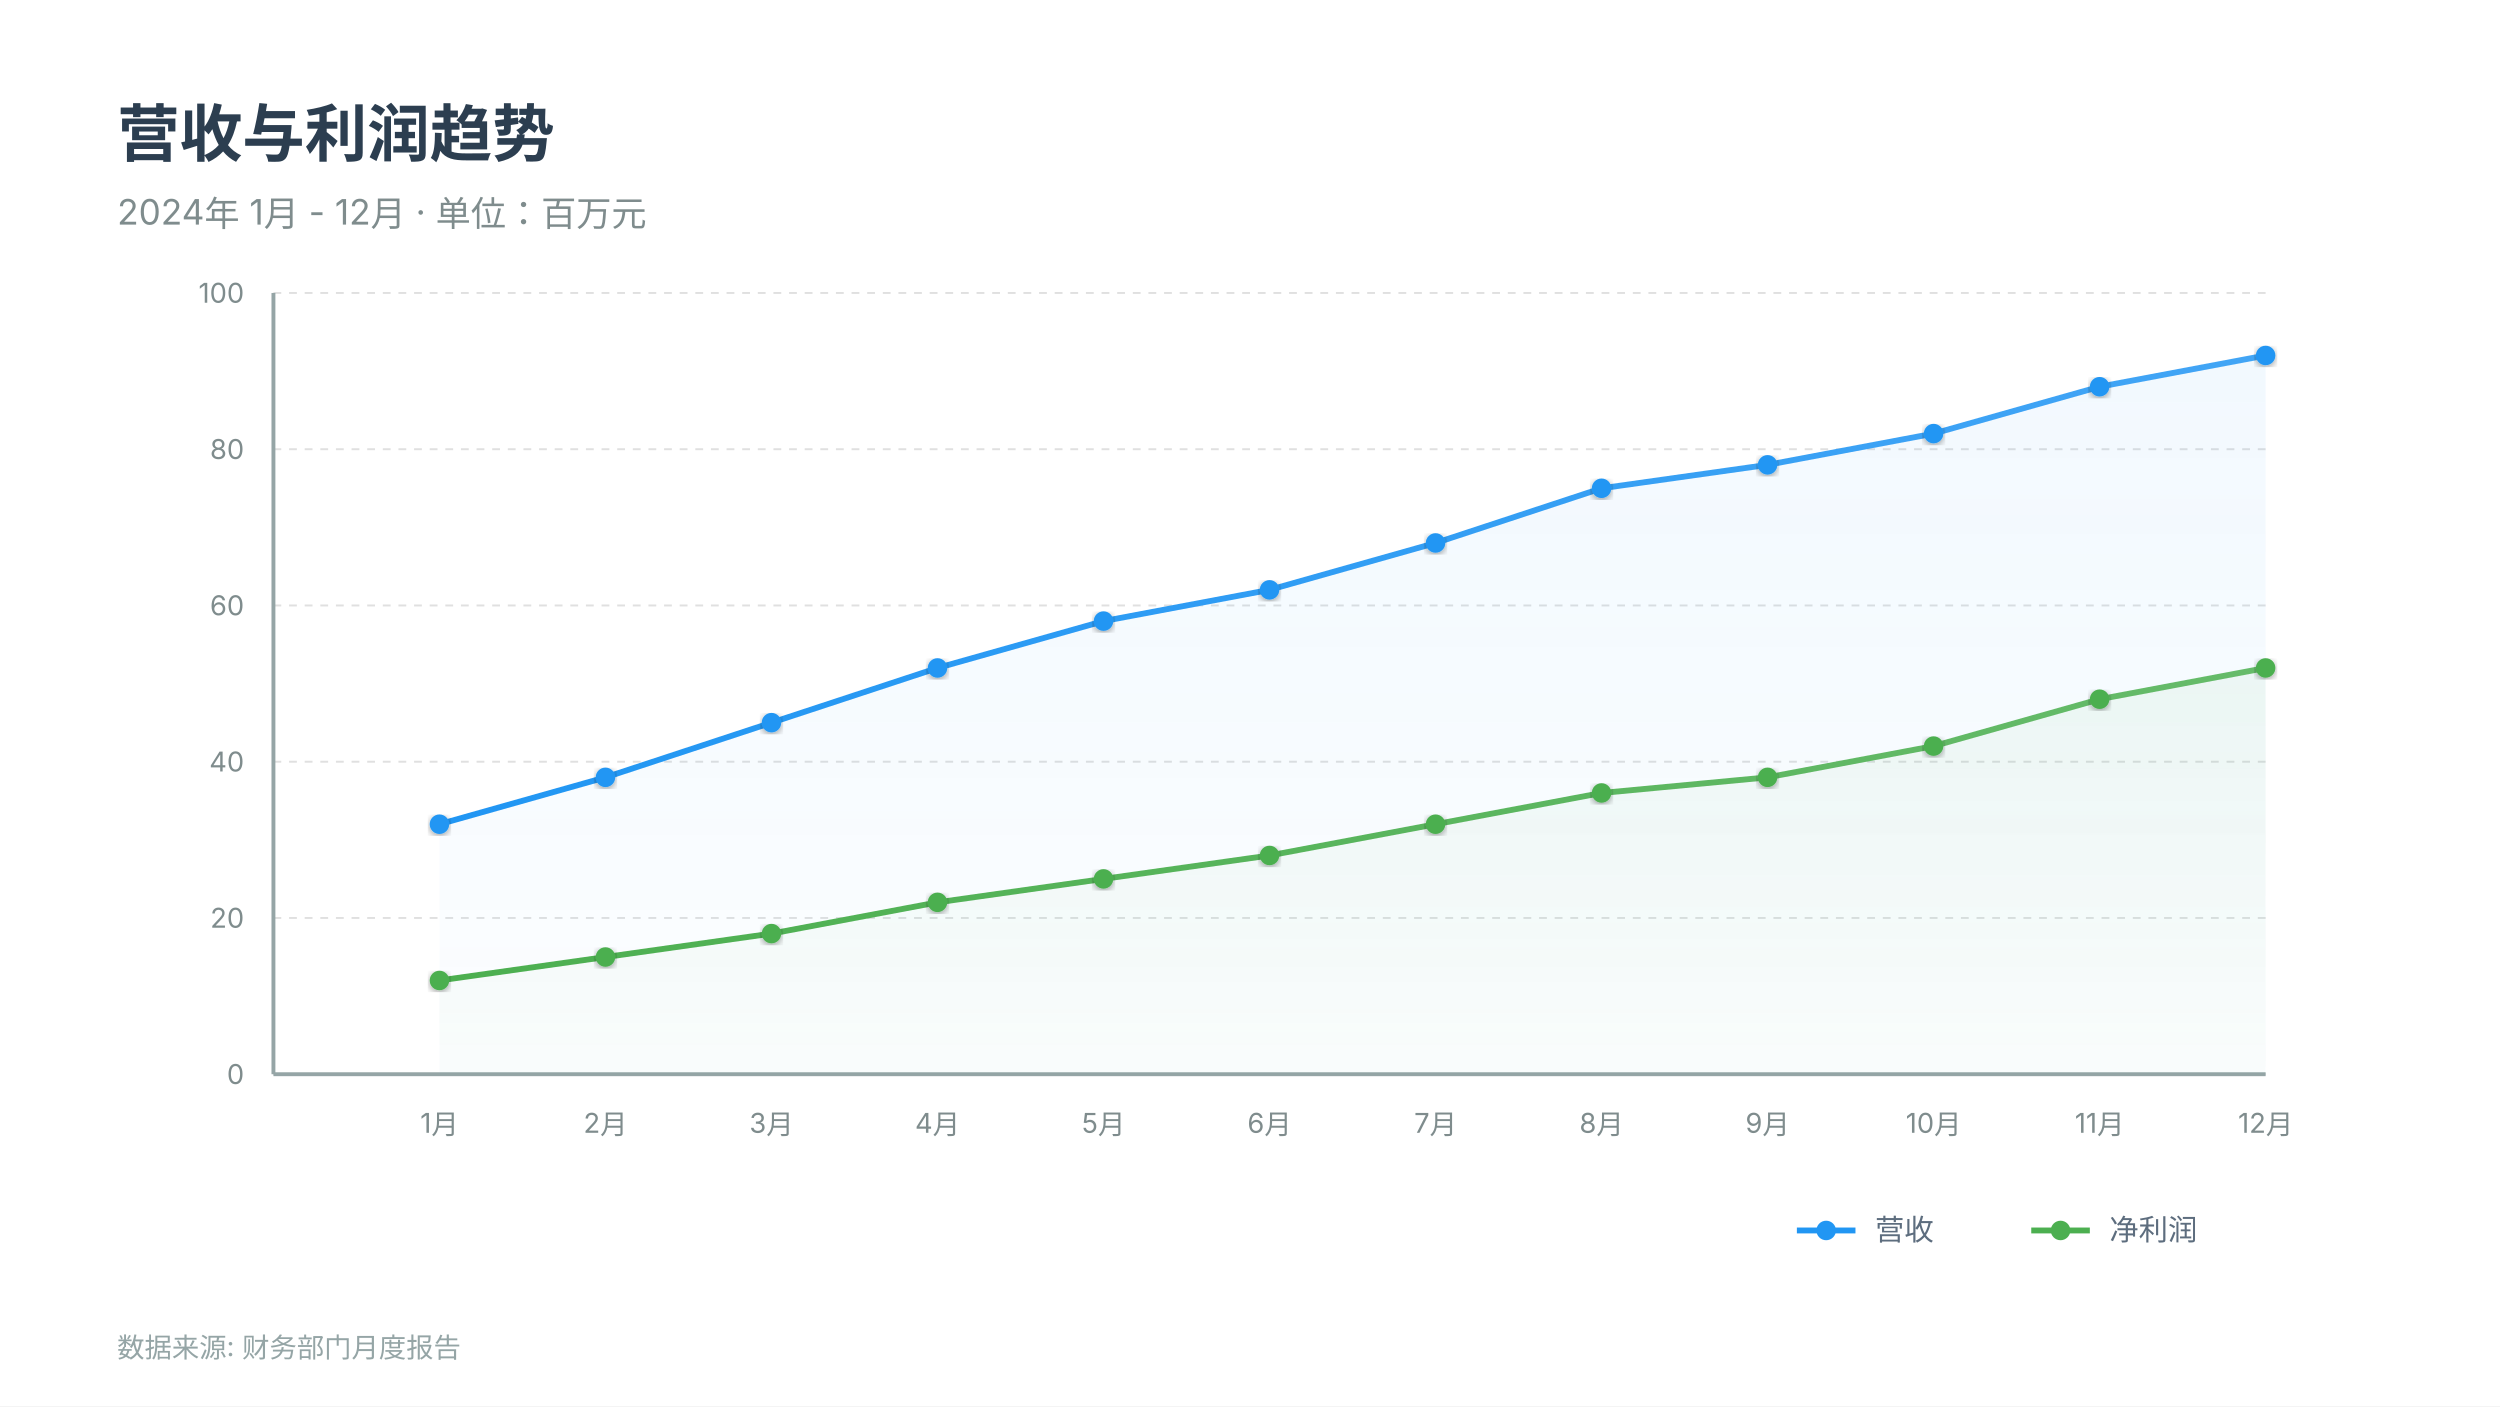
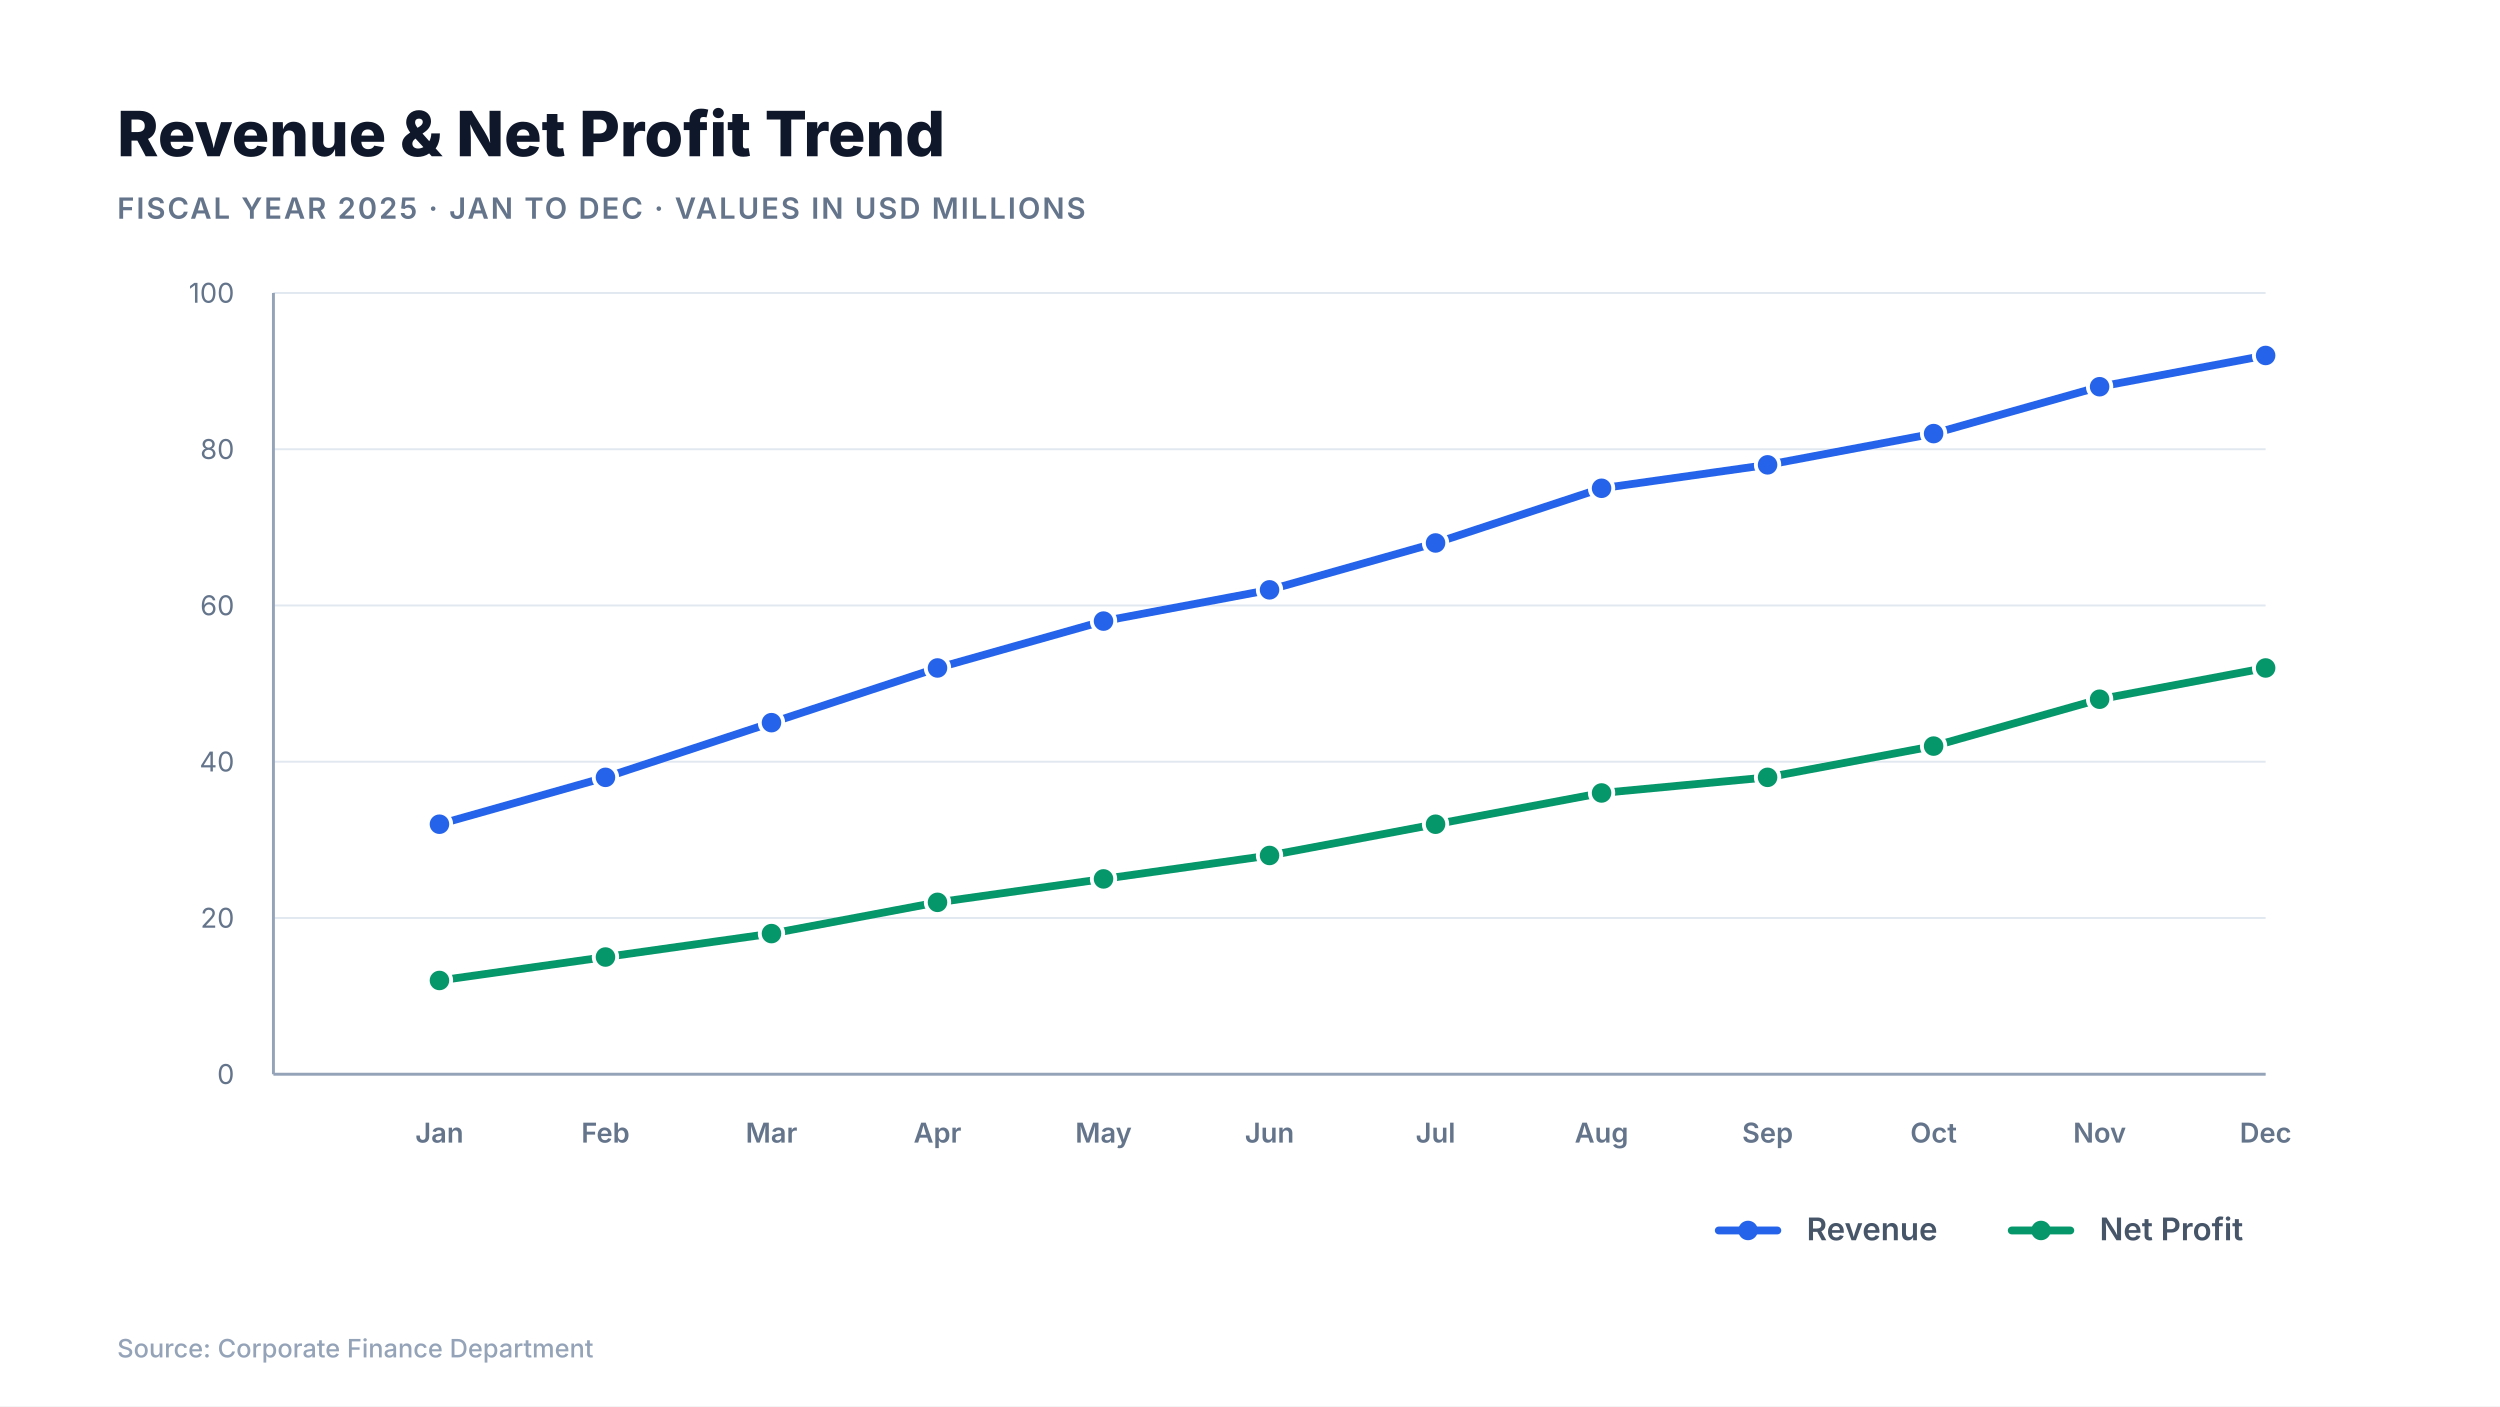
- <svg xmlns="http://www.w3.org/2000/svg" viewBox="0 0 1280 720" width="1280" height="720">
-   <defs>
-     <linearGradient id="lineGrad1" x1="0%" y1="0%" x2="100%" y2="0%">
-       <stop offset="0%" style="stop-color:#2196F3;stop-opacity:1" />
-       <stop offset="100%" style="stop-color:#42A5F5;stop-opacity:1" />
-     </linearGradient>
-     <linearGradient id="lineGrad2" x1="0%" y1="0%" x2="100%" y2="0%">
-       <stop offset="0%" style="stop-color:#4CAF50;stop-opacity:1" />
-       <stop offset="100%" style="stop-color:#66BB6A;stop-opacity:1" />
-     </linearGradient>
-     <linearGradient id="areaGrad1" x1="0%" y1="0%" x2="0%" y2="100%">
-       <stop offset="0%" style="stop-color:#2196F3;stop-opacity:0.2" />
-       <stop offset="100%" style="stop-color:#2196F3;stop-opacity:0.05" />
-     </linearGradient>
-     <linearGradient id="areaGrad2" x1="0%" y1="0%" x2="0%" y2="100%">
-       <stop offset="0%" style="stop-color:#4CAF50;stop-opacity:0.2" />
-       <stop offset="100%" style="stop-color:#4CAF50;stop-opacity:0.05" />
-     </linearGradient>
-     <filter id="dotShadow">
-       <feGaussianBlur in="SourceAlpha" stdDeviation="2" />
-       <feOffset dx="0" dy="1" />
-       <feComponentTransfer>
-         <feFuncA type="linear" slope="0.4" />
-       </feComponentTransfer>
-       <feMerge>
-         <feMergeNode />
-         <feMergeNode in="SourceGraphic" />
-       </feMerge>
-     </filter>
-   </defs>
+ <svg xmlns="http://www.w3.org/2000/svg" viewBox="0 0 1280 720" width="1280" height="720" font-family="-apple-system, BlinkMacSystemFont, 'Segoe UI', 'PingFang SC', 'Microsoft YaHei', sans-serif">
  <rect width="1280" height="720" fill="#FFFFFF" />
-   <text x="60" y="80" font-family="-apple-system, BlinkMacSystemFont, 'Segoe UI', sans-serif" font-size="32" font-weight="bold" fill="#2C3E50">
-     <tspan>营收与利润趋势</tspan>
-   </text>
-   <text x="60" y="115" font-family="-apple-system, BlinkMacSystemFont, 'Segoe UI', sans-serif" font-size="18" fill="#7F8C8D">
-     <tspan>2024年 1月 - 12月 · 单位：百万元</tspan>
-   </text>
-   <g id="chartArea">
-     <line x1="140" y1="550" x2="1160" y2="550" stroke="#E0E0E0" stroke-width="1" stroke-dasharray="4,4" />
-     <line x1="140" y1="470" x2="1160" y2="470" stroke="#E0E0E0" stroke-width="1" stroke-dasharray="4,4" />
-     <line x1="140" y1="390" x2="1160" y2="390" stroke="#E0E0E0" stroke-width="1" stroke-dasharray="4,4" />
-     <line x1="140" y1="310" x2="1160" y2="310" stroke="#E0E0E0" stroke-width="1" stroke-dasharray="4,4" />
-     <line x1="140" y1="230" x2="1160" y2="230" stroke="#E0E0E0" stroke-width="1" stroke-dasharray="4,4" />
-     <line x1="140" y1="150" x2="1160" y2="150" stroke="#E0E0E0" stroke-width="1" stroke-dasharray="4,4" />
-     <text x="125" y="555" font-family="-apple-system, BlinkMacSystemFont, 'Segoe UI', sans-serif" font-size="14" fill="#7F8C8D" text-anchor="end">
-       <tspan>0</tspan>
-     </text>
-     <text x="125" y="475" font-family="-apple-system, BlinkMacSystemFont, 'Segoe UI', sans-serif" font-size="14" fill="#7F8C8D" text-anchor="end">
-       <tspan>20</tspan>
-     </text>
-     <text x="125" y="395" font-family="-apple-system, BlinkMacSystemFont, 'Segoe UI', sans-serif" font-size="14" fill="#7F8C8D" text-anchor="end">
-       <tspan>40</tspan>
-     </text>
-     <text x="125" y="315" font-family="-apple-system, BlinkMacSystemFont, 'Segoe UI', sans-serif" font-size="14" fill="#7F8C8D" text-anchor="end">
-       <tspan>60</tspan>
-     </text>
-     <text x="125" y="235" font-family="-apple-system, BlinkMacSystemFont, 'Segoe UI', sans-serif" font-size="14" fill="#7F8C8D" text-anchor="end">
-       <tspan>80</tspan>
-     </text>
-     <text x="125" y="155" font-family="-apple-system, BlinkMacSystemFont, 'Segoe UI', sans-serif" font-size="14" fill="#7F8C8D" text-anchor="end">
-       <tspan>100</tspan>
-     </text>
-     <line x1="140" y1="150" x2="140" y2="550" stroke="#95A5A6" stroke-width="2" />
-     <line x1="140" y1="550" x2="1160" y2="550" stroke="#95A5A6" stroke-width="2" />
-     <text x="225" y="580" font-family="-apple-system, BlinkMacSystemFont, 'Segoe UI', sans-serif" font-size="14" fill="#7F8C8D" text-anchor="middle">
-       <tspan>1月</tspan>
-     </text>
-     <text x="310" y="580" font-family="-apple-system, BlinkMacSystemFont, 'Segoe UI', sans-serif" font-size="14" fill="#7F8C8D" text-anchor="middle">
-       <tspan>2月</tspan>
-     </text>
-     <text x="395" y="580" font-family="-apple-system, BlinkMacSystemFont, 'Segoe UI', sans-serif" font-size="14" fill="#7F8C8D" text-anchor="middle">
-       <tspan>3月</tspan>
-     </text>
-     <text x="480" y="580" font-family="-apple-system, BlinkMacSystemFont, 'Segoe UI', sans-serif" font-size="14" fill="#7F8C8D" text-anchor="middle">
-       <tspan>4月</tspan>
-     </text>
-     <text x="565" y="580" font-family="-apple-system, BlinkMacSystemFont, 'Segoe UI', sans-serif" font-size="14" fill="#7F8C8D" text-anchor="middle">
-       <tspan>5月</tspan>
-     </text>
-     <text x="650" y="580" font-family="-apple-system, BlinkMacSystemFont, 'Segoe UI', sans-serif" font-size="14" fill="#7F8C8D" text-anchor="middle">
-       <tspan>6月</tspan>
-     </text>
-     <text x="735" y="580" font-family="-apple-system, BlinkMacSystemFont, 'Segoe UI', sans-serif" font-size="14" fill="#7F8C8D" text-anchor="middle">
-       <tspan>7月</tspan>
-     </text>
-     <text x="820" y="580" font-family="-apple-system, BlinkMacSystemFont, 'Segoe UI', sans-serif" font-size="14" fill="#7F8C8D" text-anchor="middle">
-       <tspan>8月</tspan>
-     </text>
-     <text x="905" y="580" font-family="-apple-system, BlinkMacSystemFont, 'Segoe UI', sans-serif" font-size="14" fill="#7F8C8D" text-anchor="middle">
-       <tspan>9月</tspan>
-     </text>
-     <text x="990" y="580" font-family="-apple-system, BlinkMacSystemFont, 'Segoe UI', sans-serif" font-size="14" fill="#7F8C8D" text-anchor="middle">
-       <tspan>10月</tspan>
-     </text>
-     <text x="1075" y="580" font-family="-apple-system, BlinkMacSystemFont, 'Segoe UI', sans-serif" font-size="14" fill="#7F8C8D" text-anchor="middle">
-       <tspan>11月</tspan>
-     </text>
-     <text x="1160" y="580" font-family="-apple-system, BlinkMacSystemFont, 'Segoe UI', sans-serif" font-size="14" fill="#7F8C8D" text-anchor="middle">
-       <tspan>12月</tspan>
-     </text>
-     <path d="M 225,422 L 310,398 L 395,370 L 480,342 L 565,318 L 650,302 L 735,278 L 820,250 L 905,238 L 990,222 L 1075,198 L 1160,182 L 1160,550 L 225,550 Z" fill="url(#areaGrad1)" opacity="0.3" />
-     <polyline points="225,422 310,398 395,370 480,342 565,318 650,302 735,278 820,250 905,238 990,222 1075,198 1160,182" fill="none" stroke="url(#lineGrad1)" stroke-width="3" stroke-linecap="round" stroke-linejoin="round" />
-     <circle cx="225" cy="422" r="5" fill="#2196F3" filter="url(#dotShadow)" />
-     <circle cx="310" cy="398" r="5" fill="#2196F3" filter="url(#dotShadow)" />
-     <circle cx="395" cy="370" r="5" fill="#2196F3" filter="url(#dotShadow)" />
-     <circle cx="480" cy="342" r="5" fill="#2196F3" filter="url(#dotShadow)" />
-     <circle cx="565" cy="318" r="5" fill="#2196F3" filter="url(#dotShadow)" />
-     <circle cx="650" cy="302" r="5" fill="#2196F3" filter="url(#dotShadow)" />
-     <circle cx="735" cy="278" r="5" fill="#2196F3" filter="url(#dotShadow)" />
-     <circle cx="820" cy="250" r="5" fill="#2196F3" filter="url(#dotShadow)" />
-     <circle cx="905" cy="238" r="5" fill="#2196F3" filter="url(#dotShadow)" />
-     <circle cx="990" cy="222" r="5" fill="#2196F3" filter="url(#dotShadow)" />
-     <circle cx="1075" cy="198" r="5" fill="#2196F3" filter="url(#dotShadow)" />
-     <circle cx="1160" cy="182" r="5" fill="#2196F3" filter="url(#dotShadow)" />
-     <path d="M 225,502 L 310,490 L 395,478 L 480,462 L 565,450 L 650,438 L 735,422 L 820,406 L 905,398 L 990,382 L 1075,358 L 1160,342 L 1160,550 L 225,550 Z" fill="url(#areaGrad2)" opacity="0.3" />
-     <polyline points="225,502 310,490 395,478 480,462 565,450 650,438 735,422 820,406 905,398 990,382 1075,358 1160,342" fill="none" stroke="url(#lineGrad2)" stroke-width="3" stroke-linecap="round" stroke-linejoin="round" />
-     <circle cx="225" cy="502" r="5" fill="#4CAF50" filter="url(#dotShadow)" />
-     <circle cx="310" cy="490" r="5" fill="#4CAF50" filter="url(#dotShadow)" />
-     <circle cx="395" cy="478" r="5" fill="#4CAF50" filter="url(#dotShadow)" />
-     <circle cx="480" cy="462" r="5" fill="#4CAF50" filter="url(#dotShadow)" />
-     <circle cx="565" cy="450" r="5" fill="#4CAF50" filter="url(#dotShadow)" />
-     <circle cx="650" cy="438" r="5" fill="#4CAF50" filter="url(#dotShadow)" />
-     <circle cx="735" cy="422" r="5" fill="#4CAF50" filter="url(#dotShadow)" />
-     <circle cx="820" cy="406" r="5" fill="#4CAF50" filter="url(#dotShadow)" />
-     <circle cx="905" cy="398" r="5" fill="#4CAF50" filter="url(#dotShadow)" />
-     <circle cx="990" cy="382" r="5" fill="#4CAF50" filter="url(#dotShadow)" />
-     <circle cx="1075" cy="358" r="5" fill="#4CAF50" filter="url(#dotShadow)" />
-     <circle cx="1160" cy="342" r="5" fill="#4CAF50" filter="url(#dotShadow)" />
+   <g id="header" data-pptx-bounds="60 40 1160 82">
+     <text x="60" y="80" font-size="32" font-weight="800" fill="#0F172A">Revenue &amp; Net Profit Trend</text>
+     <text x="60" y="112" font-size="15" font-weight="600" fill="#64748B" letter-spacing="1">FISCAL YEAR 2025 · JAN TO DEC · VALUES IN USD MILLIONS</text>
  </g>
-   <g id="legend">
-     <line x1="920" y1="630" x2="950" y2="630" stroke="#2196F3" stroke-width="3" />
-     <circle cx="935" cy="630" r="5" fill="#2196F3" />
-     <text x="960" y="635" font-family="-apple-system, BlinkMacSystemFont, 'Segoe UI', sans-serif" font-size="15" fill="#5D6D7E">
-       <tspan>营收</tspan>
-     </text>
-     <line x1="1040" y1="630" x2="1070" y2="630" stroke="#4CAF50" stroke-width="3" />
-     <circle cx="1055" cy="630" r="5" fill="#4CAF50" />
-     <text x="1080" y="635" font-family="-apple-system, BlinkMacSystemFont, 'Segoe UI', sans-serif" font-size="15" fill="#5D6D7E">
-       <tspan>净利润</tspan>
-     </text>
+   <g id="line-chart" data-pptx-bounds="90 140 1090 460" data-pptx-replace-with="chart">
+     <g id="chartArea">
+       <g id="grid" stroke="#E2E8F0" stroke-width="1">
+         <line x1="140" y1="550" x2="1160" y2="550" />
+         <line x1="140" y1="470" x2="1160" y2="470" />
+         <line x1="140" y1="390" x2="1160" y2="390" />
+         <line x1="140" y1="310" x2="1160" y2="310" />
+         <line x1="140" y1="230" x2="1160" y2="230" />
+         <line x1="140" y1="150" x2="1160" y2="150" />
+       </g>
+       <g id="axes" stroke="#94A3B8" stroke-width="1.5">
+         <line x1="140" y1="150" x2="140" y2="550" />
+         <line x1="140" y1="550" x2="1160" y2="550" />
+       </g>
+       <g id="value-labels" font-size="14" fill="#64748B" text-anchor="end">
+         <text x="120" y="555">0</text>
+         <text x="120" y="475">20</text>
+         <text x="120" y="395">40</text>
+         <text x="120" y="315">60</text>
+         <text x="120" y="235">80</text>
+         <text x="120" y="155">100</text>
+       </g>
+       <g id="category-labels" font-size="14" font-weight="600" fill="#64748B" text-anchor="middle">
+         <text x="225" y="585">Jan</text>
+         <text x="310" y="585">Feb</text>
+         <text x="395" y="585">Mar</text>
+         <text x="480" y="585">Apr</text>
+         <text x="565" y="585">May</text>
+         <text x="650" y="585">Jun</text>
+         <text x="735" y="585">Jul</text>
+         <text x="820" y="585">Aug</text>
+         <text x="905" y="585">Sep</text>
+         <text x="990" y="585">Oct</text>
+         <text x="1075" y="585">Nov</text>
+         <text x="1160" y="585">Dec</text>
+       </g>
+       <g id="revenue-series">
+         <polyline points="225,422 310,398 395,370 480,342 565,318 650,302 735,278 820,250 905,238 990,222 1075,198 1160,182" fill="none" stroke="#2563EB" stroke-width="4" stroke-linecap="round" stroke-linejoin="round" />
+         <g fill="#2563EB" stroke="#FFFFFF" stroke-width="2">
+           <circle cx="225" cy="422" r="6" />
+           <circle cx="310" cy="398" r="6" />
+           <circle cx="395" cy="370" r="6" />
+           <circle cx="480" cy="342" r="6" />
+           <circle cx="565" cy="318" r="6" />
+           <circle cx="650" cy="302" r="6" />
+           <circle cx="735" cy="278" r="6" />
+           <circle cx="820" cy="250" r="6" />
+           <circle cx="905" cy="238" r="6" />
+           <circle cx="990" cy="222" r="6" />
+           <circle cx="1075" cy="198" r="6" />
+           <circle cx="1160" cy="182" r="6" />
+         </g>
+       </g>
+       <g id="profit-series">
+         <polyline points="225,502 310,490 395,478 480,462 565,450 650,438 735,422 820,406 905,398 990,382 1075,358 1160,342" fill="none" stroke="#059669" stroke-width="4" stroke-linecap="round" stroke-linejoin="round" />
+         <g fill="#059669" stroke="#FFFFFF" stroke-width="2">
+           <circle cx="225" cy="502" r="6" />
+           <circle cx="310" cy="490" r="6" />
+           <circle cx="395" cy="478" r="6" />
+           <circle cx="480" cy="462" r="6" />
+           <circle cx="565" cy="450" r="6" />
+           <circle cx="650" cy="438" r="6" />
+           <circle cx="735" cy="422" r="6" />
+           <circle cx="820" cy="406" r="6" />
+           <circle cx="905" cy="398" r="6" />
+           <circle cx="990" cy="382" r="6" />
+           <circle cx="1075" cy="358" r="6" />
+           <circle cx="1160" cy="342" r="6" />
+         </g>
+       </g>
+     </g>
  </g>
-   <text x="60" y="695" font-family="-apple-system, BlinkMacSystemFont, 'Segoe UI', sans-serif" font-size="14" fill="#95A5A6">
-     <tspan>数据来源: 财务部门月度报告</tspan>
-   </text>
+   <g id="legend" data-pptx-bounds="860 610 360 40" font-size="16" font-weight="600" fill="#475569">
+     <line x1="880" y1="630" x2="910" y2="630" stroke="#2563EB" stroke-width="4" stroke-linecap="round" />
+     <circle cx="895" cy="630" r="5" fill="#2563EB" />
+     <text x="925" y="635">Revenue</text>
+     <line x1="1030" y1="630" x2="1060" y2="630" stroke="#059669" stroke-width="4" stroke-linecap="round" />
+     <circle cx="1045" cy="630" r="5" fill="#059669" />
+     <text x="1075" y="635">Net Profit</text>
+   </g>
+   <g id="source" data-pptx-bounds="60 680 290 20">
+     <text x="60" y="695" font-size="13" font-weight="500" fill="#94A3B8">Source: Corporate Finance Department</text>
+   </g>
</svg>
